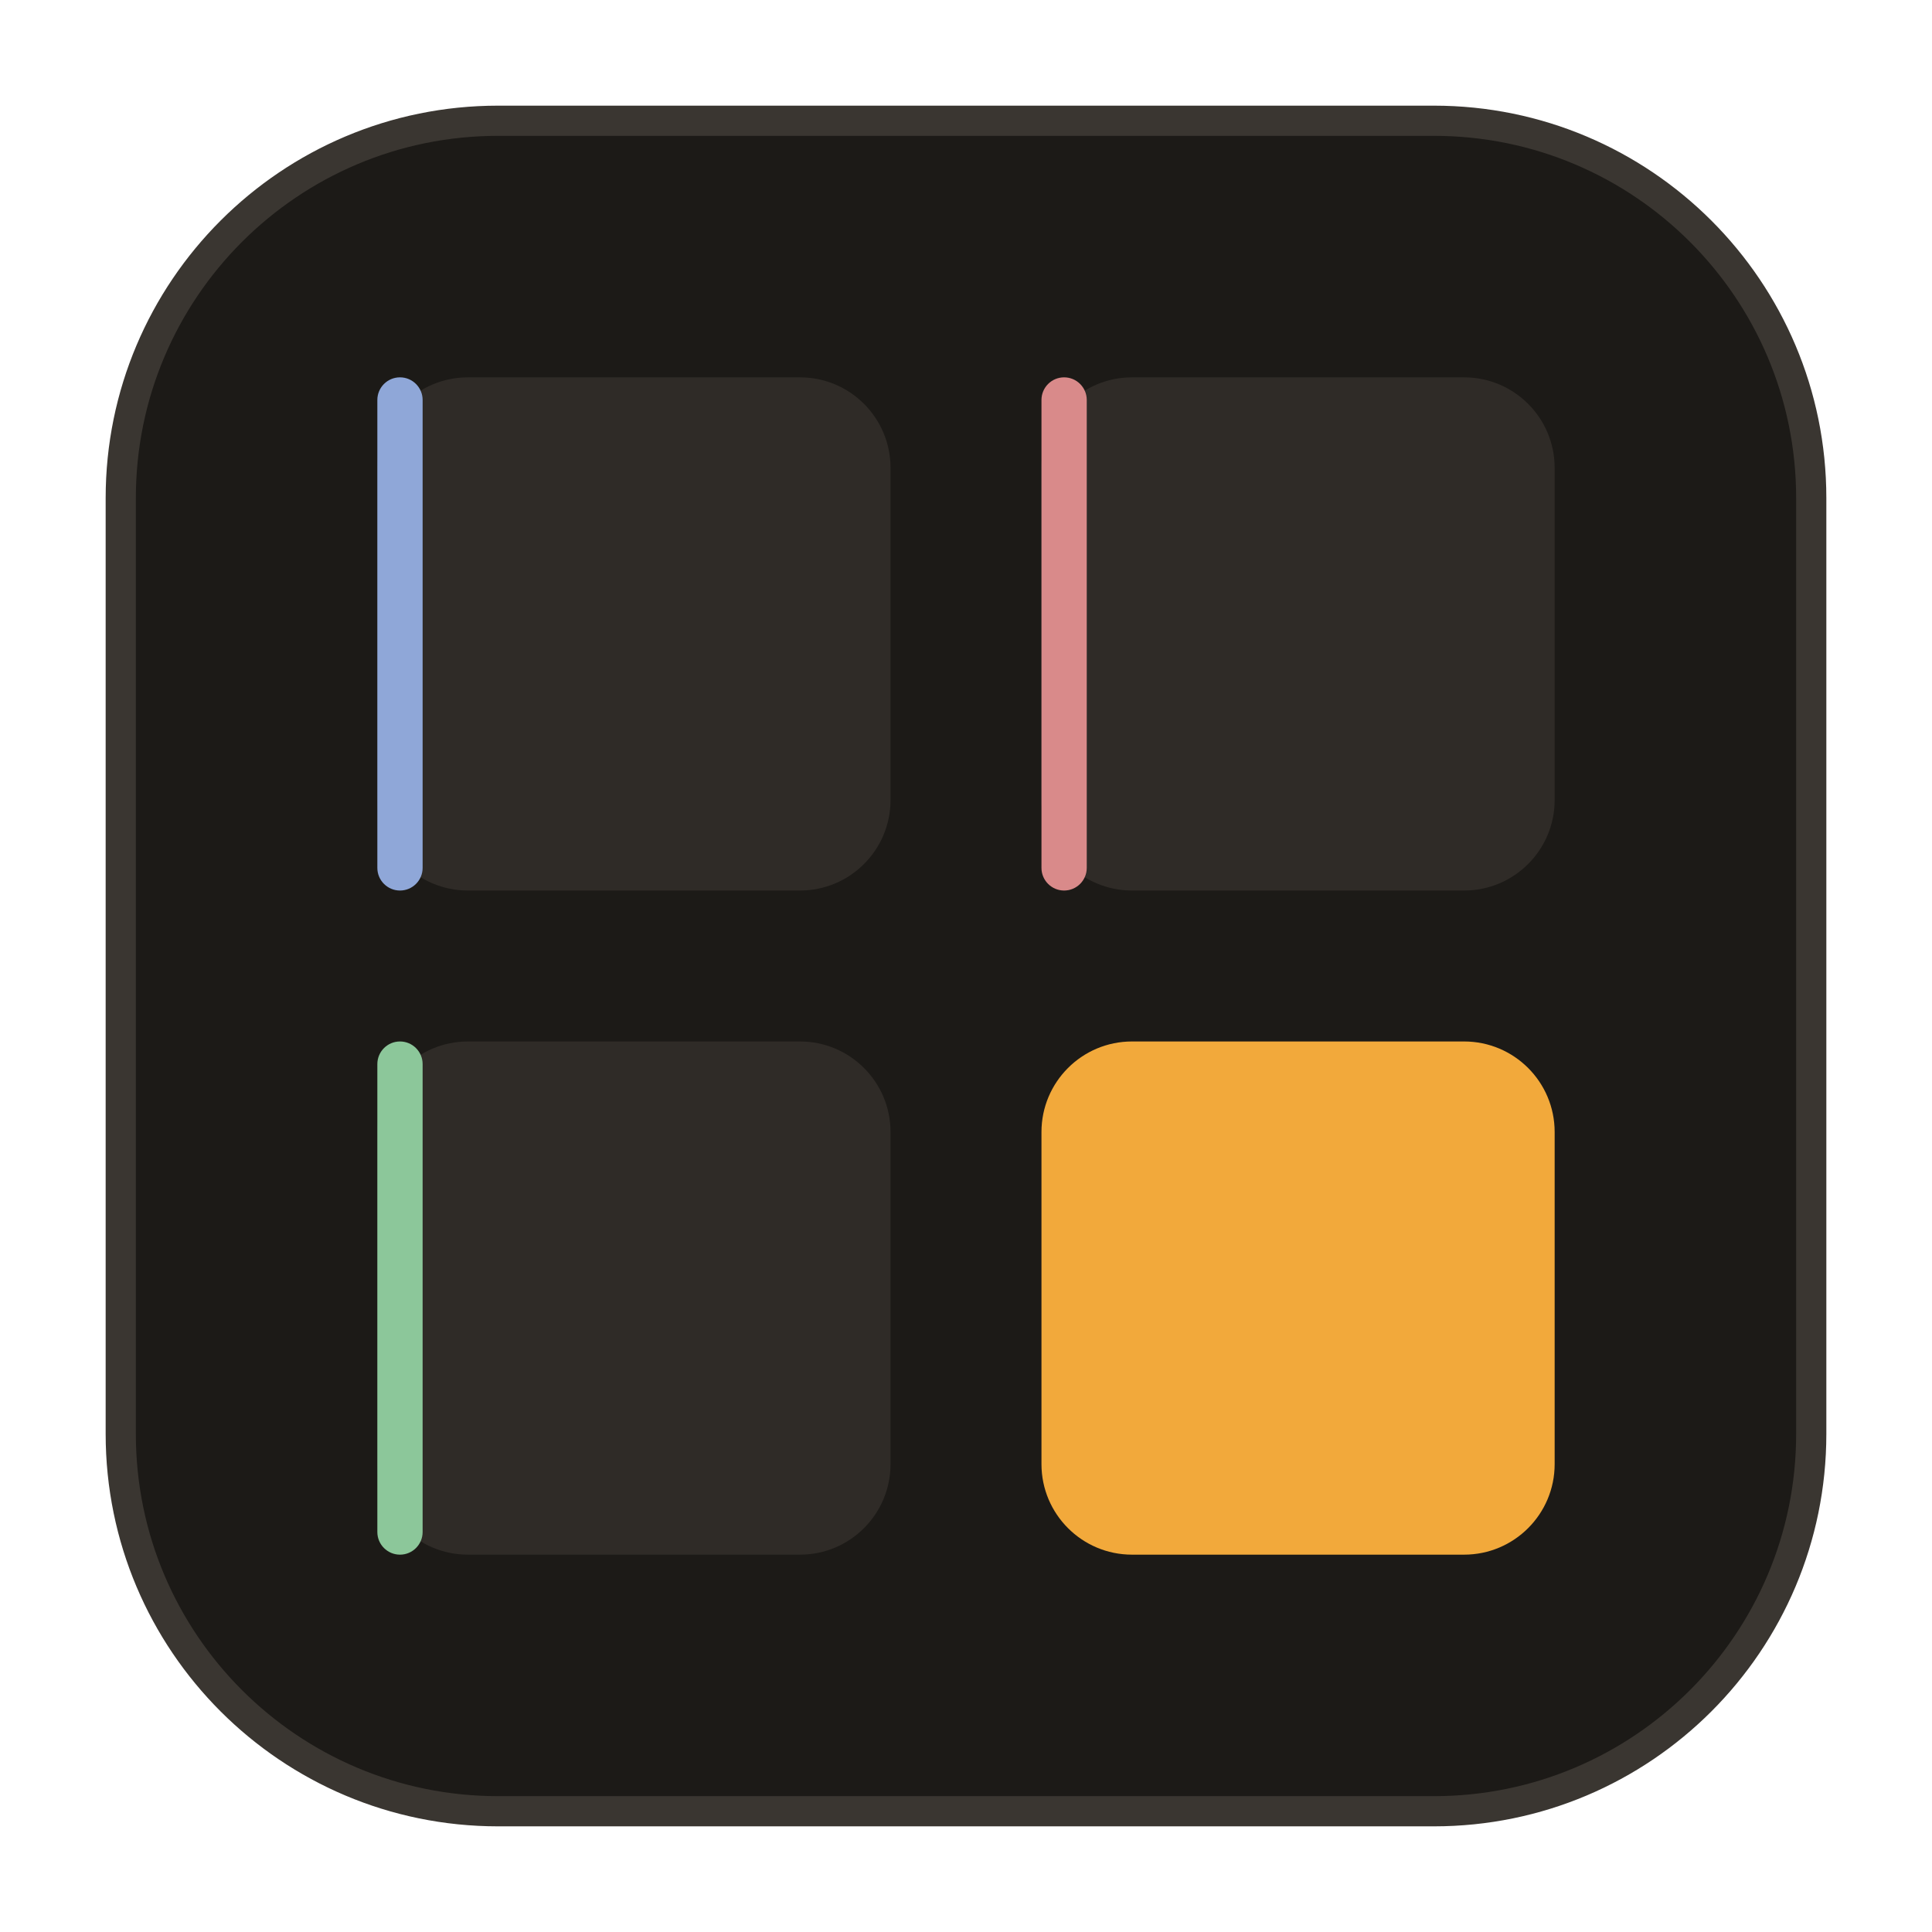
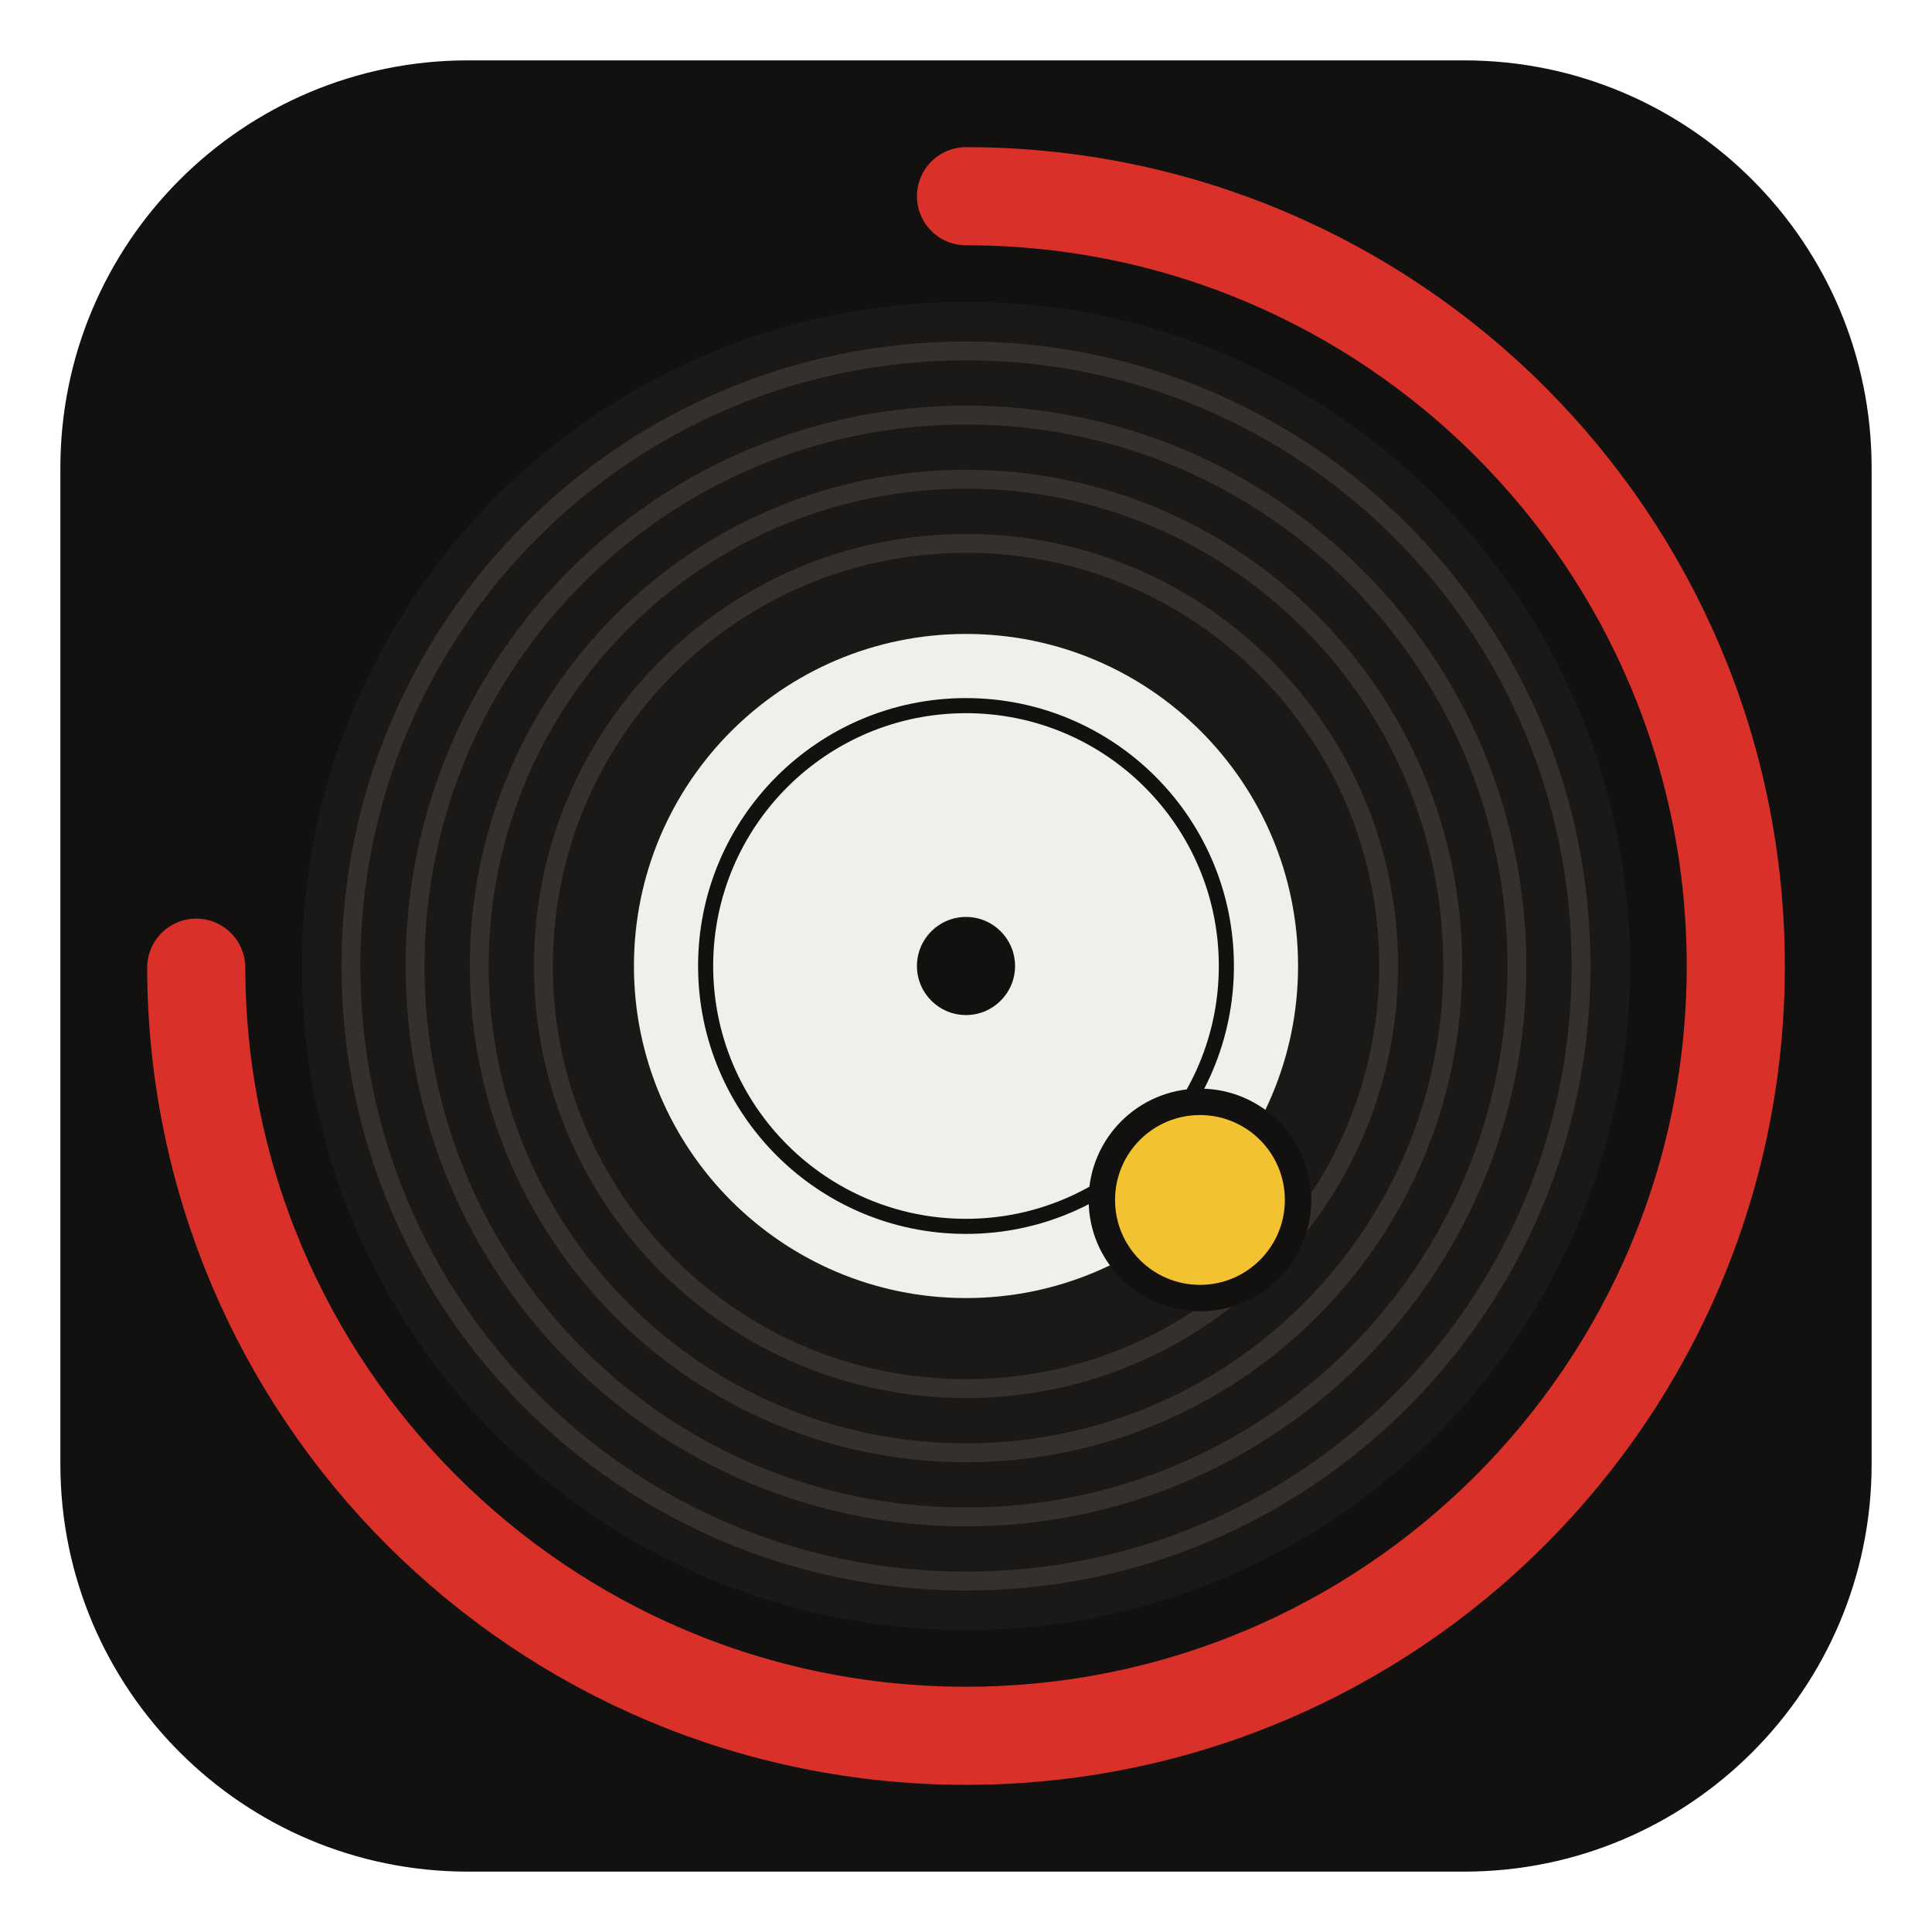
<svg xmlns="http://www.w3.org/2000/svg" viewBox="0 0 1024 1024">
-   <rect x="64" y="64" width="896" height="896" rx="200" fill="#1c1a17" />
-   <rect x="64" y="64" width="896" height="896" rx="200" fill="none" stroke="#3a3631" stroke-width="16" />
-   <g>
-     <rect x="200" y="200" width="272" height="272" rx="48" fill="#2f2b27" />
-     <rect x="552" y="200" width="272" height="272" rx="48" fill="#2f2b27" />
-     <rect x="200" y="552" width="272" height="272" rx="48" fill="#2f2b27" />
-     <rect x="552" y="552" width="272" height="272" rx="48" fill="#f2a93b" />
-     <rect x="200" y="200" width="24" height="272" rx="12" fill="#8fa7d8" />
-     <rect x="552" y="200" width="24" height="272" rx="12" fill="#d98a8a" />
-     <rect x="200" y="552" width="24" height="272" rx="12" fill="#8cc79a" />
+   <rect x="32" y="32" width="960" height="960" rx="216" fill="#121110" />
+   <circle cx="512" cy="512" r="352" fill="#1b1917" />
+   <g fill="none" stroke="#34302c" stroke-width="10">
+     <circle cx="512" cy="512" r="326" />
+     <circle cx="512" cy="512" r="292" />
+     <circle cx="512" cy="512" r="258" />
+     <circle cx="512" cy="512" r="224" />
  </g>
+   <circle cx="512" cy="512" r="176" fill="#eef0ec" />
+   <circle cx="512" cy="512" r="138" fill="none" stroke="#121110" stroke-width="8" />
+   <circle cx="512" cy="512" r="26" fill="#121110" />
+   <circle cx="636" cy="636" r="52" fill="#f2c230" stroke="#121110" stroke-width="14" />
+   <circle cx="512" cy="512" r="408" fill="none" stroke="#d9302a" stroke-width="52" stroke-linecap="round" stroke-dasharray="1922 2564" transform="rotate(-90 512 512)" />
</svg>
